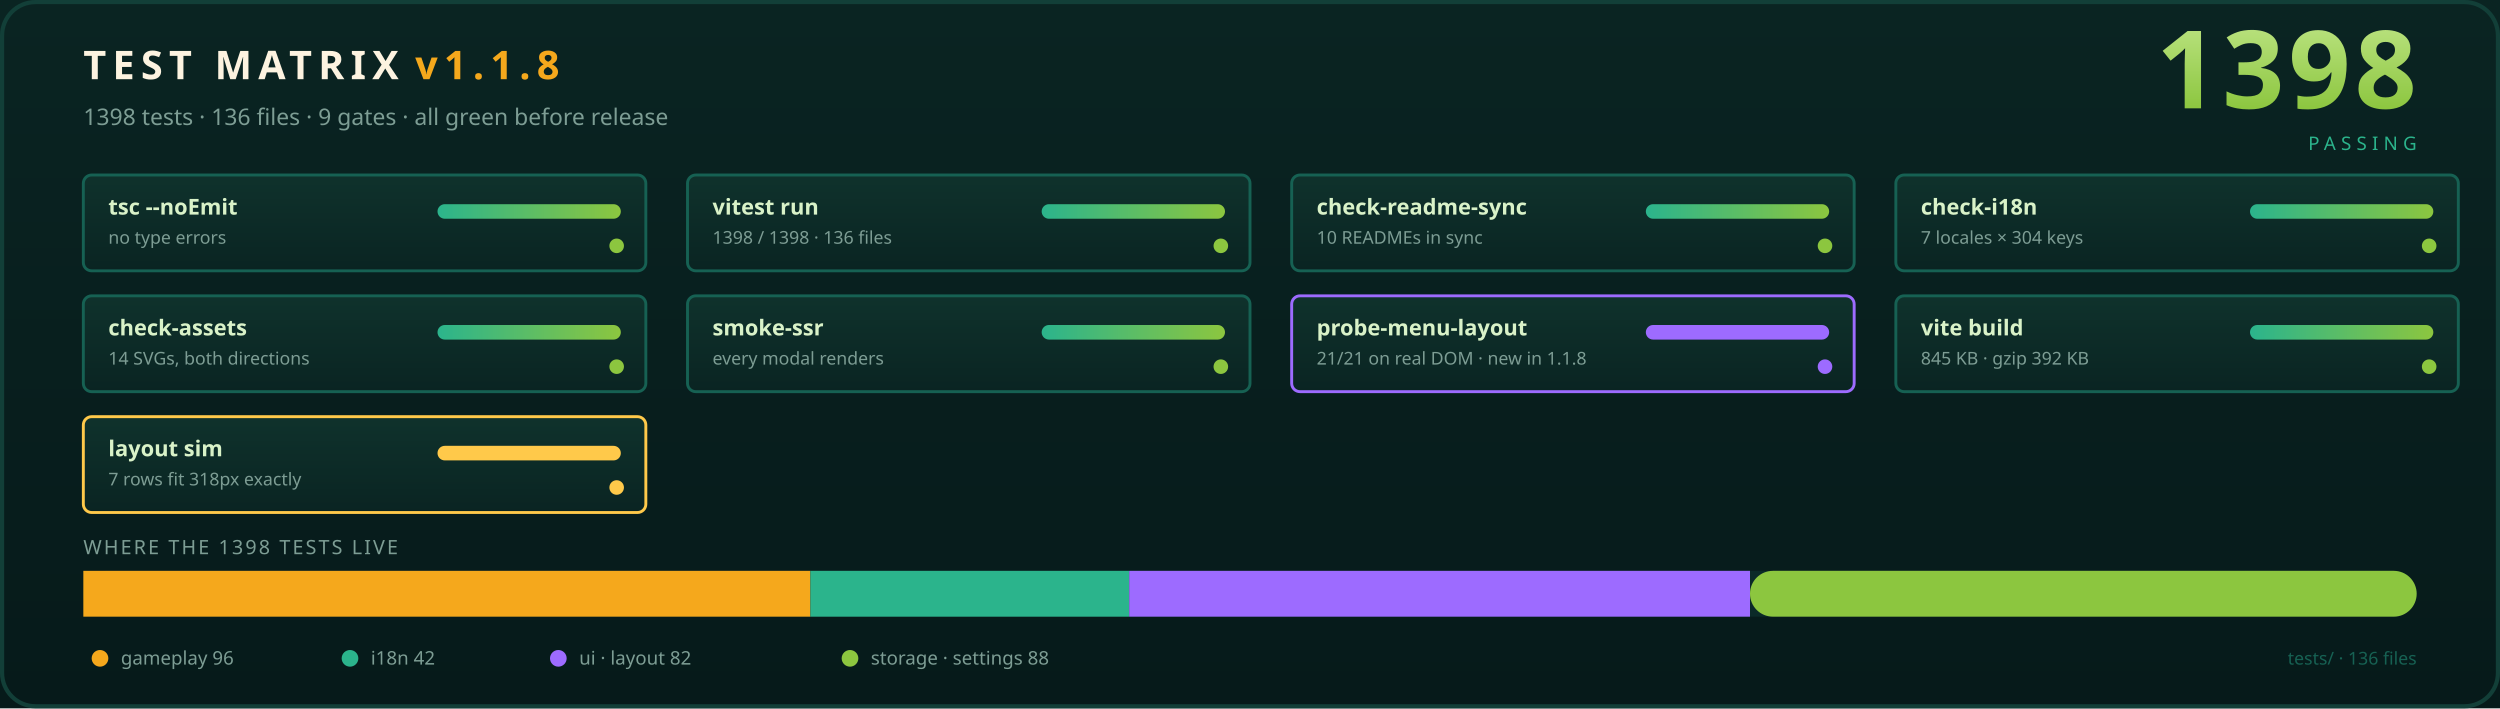
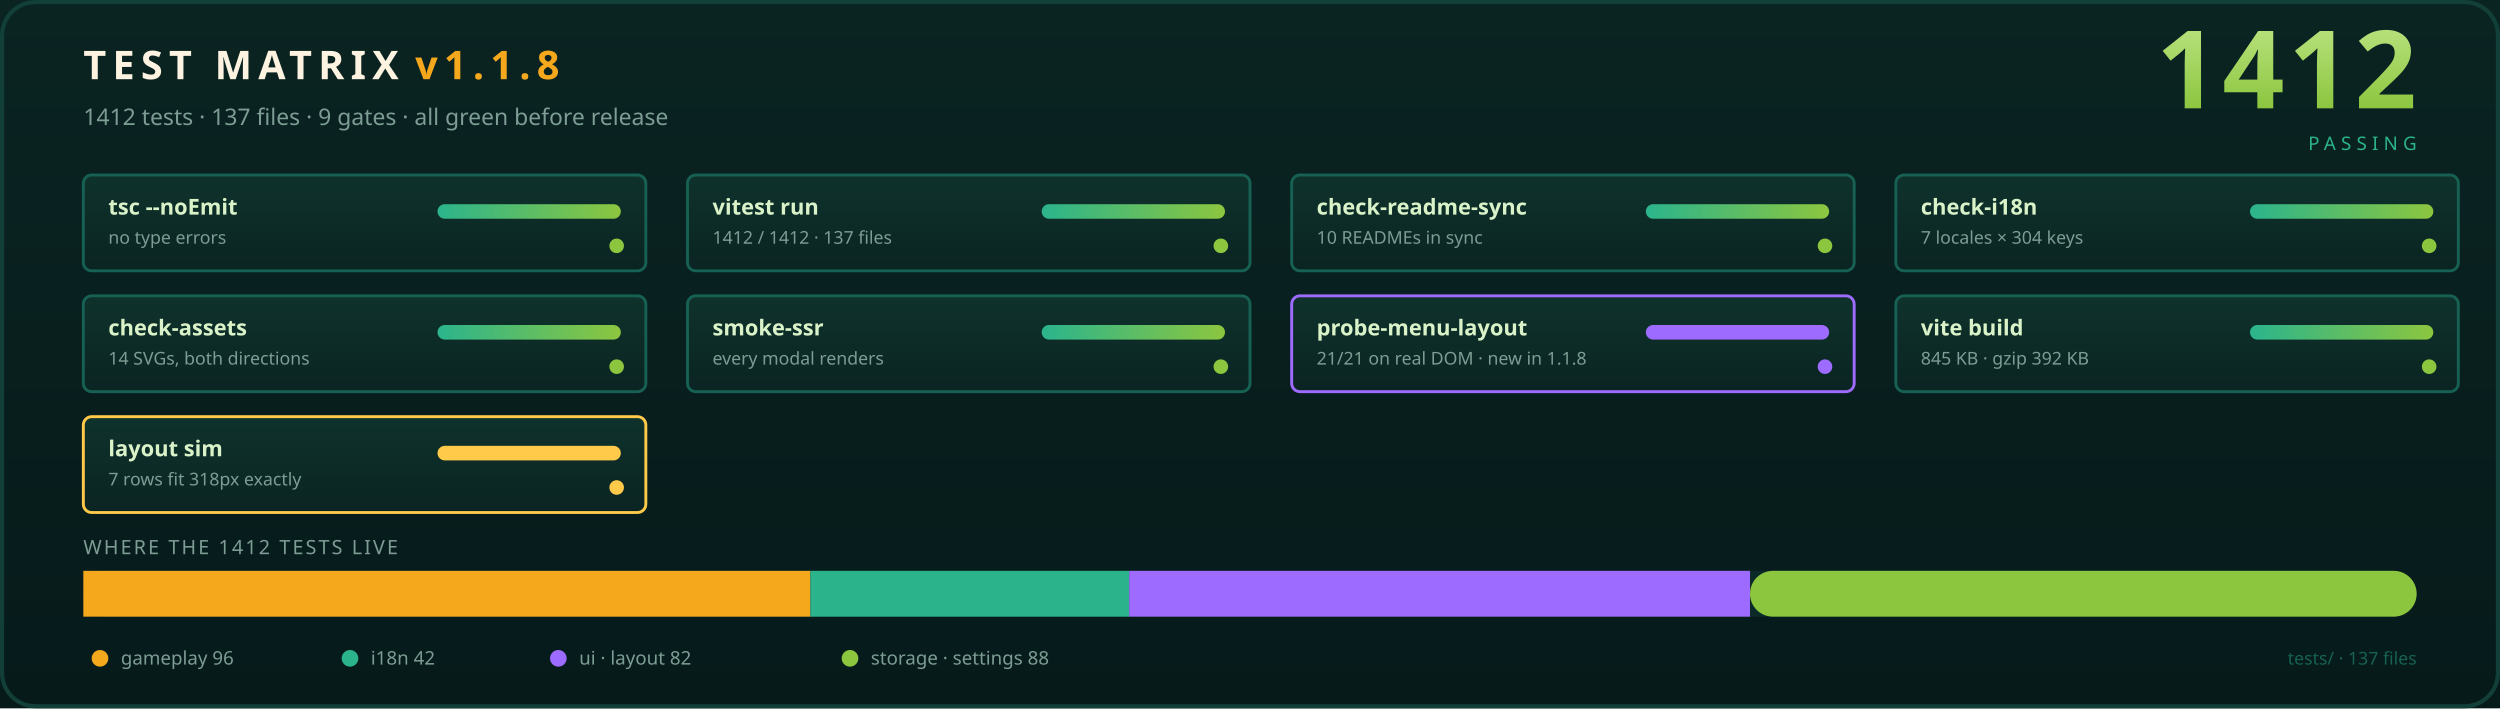
- <svg xmlns="http://www.w3.org/2000/svg" viewBox="0 0 1200 340" role="img" aria-label="Ma trận kiểm thử Lọ Chéo v1.1.8 — 1398 test trên 136 file, 9 cổng kiểm tra, phân bố theo nhóm (hoạt họa SMIL)">
+ <svg xmlns="http://www.w3.org/2000/svg" viewBox="0 0 1200 340" role="img" aria-label="Ma trận kiểm thử Lọ Chéo v1.1.8 — 1412 test trên 137 file, 9 cổng kiểm tra, phân bố theo nhóm (hoạt họa SMIL)">
  <defs>
    <filter id="tm-glow" x="-40%" y="-40%" width="180%" height="180%">
      <feGaussianBlur stdDeviation="4" result="b" />
      <feMerge>
        <feMergeNode in="b" />
        <feMergeNode in="SourceGraphic" />
      </feMerge>
    </filter>
    <linearGradient id="tmBg" x1="0" y1="0" x2="0" y2="1">
      <stop offset="0" stop-color="#0a2422" />
      <stop offset="1" stop-color="#061a1a" />
    </linearGradient>
    <linearGradient id="tmCard" x1="0" y1="0" x2="0" y2="1">
      <stop offset="0" stop-color="#0f322c" />
      <stop offset="1" stop-color="#0a2422" />
    </linearGradient>
    <linearGradient id="tmBar" x1="0" y1="0" x2="1" y2="0">
      <stop offset="0" stop-color="#2bb48c" />
      <stop offset="1" stop-color="#8cc63f" />
    </linearGradient>
    <linearGradient id="tmBig" x1="0" y1="0" x2="0" y2="1">
      <stop offset="0" stop-color="#b6e07a" />
      <stop offset="1" stop-color="#8cc63f" />
    </linearGradient>
  </defs>
  <rect width="1200" height="340" fill="url(#tmBg)" />
  <rect x="1" y="1" width="1198" height="338" rx="16" fill="none" stroke="#123f38" stroke-width="2" />
  <text x="40" y="38" font-family="'Arial Black','Bungee',sans-serif" font-weight="900" font-size="19" letter-spacing="3" fill="#fdf3e0">TEST MATRIX <tspan fill="#f5a81c">v1.1.8</tspan>
  </text>
-   <text x="40" y="60" font-family="system-ui,sans-serif" font-size="11" fill="#7d9d94">1398 tests · 136 files · 9 gates · all green before release</text>
-   <text x="1160" y="52" text-anchor="end" font-family="'Arial Black','Bungee',sans-serif" font-weight="900" font-size="52" fill="url(#tmBig)" letter-spacing="2">1398</text>
+   <text x="40" y="60" font-family="system-ui,sans-serif" font-size="11" fill="#7d9d94">1412 tests · 137 files · 9 gates · all green before release</text>
+   <text x="1160" y="52" text-anchor="end" font-family="'Arial Black','Bungee',sans-serif" font-weight="900" font-size="52" fill="url(#tmBig)" letter-spacing="2">1412</text>
  <text x="1160" y="72" text-anchor="end" font-family="system-ui,sans-serif" font-size="9" letter-spacing="2.5" fill="#2bb48c">PASSING</text>
  <g font-family="system-ui,sans-serif">
    <g transform="translate(40,84)">
      <rect width="270" height="46" rx="4" fill="url(#tmCard)" stroke="#166153" stroke-width="1.4" />
      <text x="12" y="19" font-size="10.5" fill="#d9f2c8" font-weight="700">tsc --noEmit</text>
      <text x="12" y="33" font-size="8.5" fill="#7d9d94">no type errors</text>
      <rect x="170" y="14" width="88" height="7" rx="3.5" fill="#0b2a28" />
      <rect x="170" y="14" width="88" height="7" rx="3.5" fill="url(#tmBar)">
        <animate attributeName="opacity" values="0.6;1;1;0.6" dur="9s" repeatCount="indefinite" />
      </rect>
      <circle cx="256" cy="34" r="3.5" fill="#8cc63f">
        <animate attributeName="opacity" values="1;0.3;1" dur="2.4s" repeatCount="indefinite" />
      </circle>
    </g>
    <g transform="translate(330,84)">
      <rect width="270" height="46" rx="4" fill="url(#tmCard)" stroke="#166153" stroke-width="1.4" />
      <text x="12" y="19" font-size="10.5" fill="#d9f2c8" font-weight="700">vitest run</text>
-       <text x="12" y="33" font-size="8.5" fill="#7d9d94">1398 / 1398 · 136 files</text>
+       <text x="12" y="33" font-size="8.5" fill="#7d9d94">1412 / 1412 · 137 files</text>
      <rect x="170" y="14" width="88" height="7" rx="3.5" fill="#0b2a28" />
      <rect x="170" y="14" width="88" height="7" rx="3.5" fill="url(#tmBar)">
        <animate attributeName="opacity" values="0.6;1;1;0.6" dur="9s" begin="0.6s" repeatCount="indefinite" />
      </rect>
      <circle cx="256" cy="34" r="3.5" fill="#8cc63f">
        <animate attributeName="opacity" values="1;0.3;1" dur="2.4s" begin="0.3s" repeatCount="indefinite" />
      </circle>
    </g>
    <g transform="translate(620,84)">
      <rect width="270" height="46" rx="4" fill="url(#tmCard)" stroke="#166153" stroke-width="1.4" />
      <text x="12" y="19" font-size="10.5" fill="#d9f2c8" font-weight="700">check-readme-sync</text>
      <text x="12" y="33" font-size="8.5" fill="#7d9d94">10 READMEs in sync</text>
      <rect x="170" y="14" width="88" height="7" rx="3.5" fill="#0b2a28" />
      <rect x="170" y="14" width="88" height="7" rx="3.5" fill="url(#tmBar)">
        <animate attributeName="opacity" values="0.6;1;1;0.6" dur="9s" begin="1.2s" repeatCount="indefinite" />
      </rect>
      <circle cx="256" cy="34" r="3.5" fill="#8cc63f">
        <animate attributeName="opacity" values="1;0.3;1" dur="2.4s" begin="0.6s" repeatCount="indefinite" />
      </circle>
    </g>
    <g transform="translate(910,84)">
      <rect width="270" height="46" rx="4" fill="url(#tmCard)" stroke="#166153" stroke-width="1.4" />
      <text x="12" y="19" font-size="10.5" fill="#d9f2c8" font-weight="700">check-i18n</text>
      <text x="12" y="33" font-size="8.5" fill="#7d9d94">7 locales × 304 keys</text>
      <rect x="170" y="14" width="88" height="7" rx="3.5" fill="#0b2a28" />
      <rect x="170" y="14" width="88" height="7" rx="3.5" fill="url(#tmBar)">
        <animate attributeName="opacity" values="0.6;1;1;0.6" dur="9s" begin="1.8s" repeatCount="indefinite" />
      </rect>
      <circle cx="256" cy="34" r="3.5" fill="#8cc63f">
        <animate attributeName="opacity" values="1;0.3;1" dur="2.4s" begin="0.9s" repeatCount="indefinite" />
      </circle>
    </g>
    <g transform="translate(40,142)">
      <rect width="270" height="46" rx="4" fill="url(#tmCard)" stroke="#166153" stroke-width="1.4" />
      <text x="12" y="19" font-size="10.5" fill="#d9f2c8" font-weight="700">check-assets</text>
      <text x="12" y="33" font-size="8.5" fill="#7d9d94">14 SVGs, both directions</text>
      <rect x="170" y="14" width="88" height="7" rx="3.5" fill="#0b2a28" />
      <rect x="170" y="14" width="88" height="7" rx="3.5" fill="url(#tmBar)">
        <animate attributeName="opacity" values="0.6;1;1;0.6" dur="9s" begin="2.4s" repeatCount="indefinite" />
      </rect>
      <circle cx="256" cy="34" r="3.5" fill="#8cc63f">
        <animate attributeName="opacity" values="1;0.3;1" dur="2.4s" begin="1.2s" repeatCount="indefinite" />
      </circle>
    </g>
    <g transform="translate(330,142)">
      <rect width="270" height="46" rx="4" fill="url(#tmCard)" stroke="#166153" stroke-width="1.4" />
      <text x="12" y="19" font-size="10.5" fill="#d9f2c8" font-weight="700">smoke-ssr</text>
      <text x="12" y="33" font-size="8.5" fill="#7d9d94">every modal renders</text>
      <rect x="170" y="14" width="88" height="7" rx="3.5" fill="#0b2a28" />
      <rect x="170" y="14" width="88" height="7" rx="3.5" fill="url(#tmBar)">
        <animate attributeName="opacity" values="0.6;1;1;0.6" dur="9s" begin="3s" repeatCount="indefinite" />
      </rect>
      <circle cx="256" cy="34" r="3.5" fill="#8cc63f">
        <animate attributeName="opacity" values="1;0.3;1" dur="2.4s" begin="1.5s" repeatCount="indefinite" />
      </circle>
    </g>
    <g transform="translate(620,142)">
      <rect width="270" height="46" rx="4" fill="url(#tmCard)" stroke="#9d6bff" stroke-width="1.4" />
      <text x="12" y="19" font-size="10.5" fill="#d9f2c8" font-weight="700">probe-menu-layout</text>
      <text x="12" y="33" font-size="8.5" fill="#7d9d94">21/21 on real DOM · new in 1.1.8</text>
      <rect x="170" y="14" width="88" height="7" rx="3.5" fill="#0b2a28" />
      <rect x="170" y="14" width="88" height="7" rx="3.5" fill="#9d6bff" />
      <circle cx="256" cy="34" r="3.5" fill="#9d6bff">
        <animate attributeName="opacity" values="1;0.3;1" dur="2.4s" begin="1.8s" repeatCount="indefinite" />
      </circle>
    </g>
    <g transform="translate(910,142)">
      <rect width="270" height="46" rx="4" fill="url(#tmCard)" stroke="#166153" stroke-width="1.4" />
      <text x="12" y="19" font-size="10.5" fill="#d9f2c8" font-weight="700">vite build</text>
      <text x="12" y="33" font-size="8.5" fill="#7d9d94">845 KB · gzip 392 KB</text>
      <rect x="170" y="14" width="88" height="7" rx="3.5" fill="#0b2a28" />
      <rect x="170" y="14" width="88" height="7" rx="3.5" fill="url(#tmBar)">
        <animate attributeName="opacity" values="0.6;1;1;0.6" dur="9s" begin="4.2s" repeatCount="indefinite" />
      </rect>
      <circle cx="256" cy="34" r="3.5" fill="#8cc63f">
        <animate attributeName="opacity" values="1;0.3;1" dur="2.4s" begin="2.1s" repeatCount="indefinite" />
      </circle>
    </g>
    <g transform="translate(40,200)">
      <rect width="270" height="46" rx="4" fill="url(#tmCard)" stroke="#ffc94a" stroke-width="1.4" />
      <text x="12" y="19" font-size="10.5" fill="#d9f2c8" font-weight="700">layout sim</text>
      <text x="12" y="33" font-size="8.5" fill="#7d9d94">7 rows fit 318px exactly</text>
      <rect x="170" y="14" width="88" height="7" rx="3.5" fill="#0b2a28" />
      <rect x="170" y="14" width="88" height="7" rx="3.5" fill="#ffc94a" />
      <circle cx="256" cy="34" r="3.5" fill="#ffc94a">
        <animate attributeName="opacity" values="1;0.3;1" dur="2.4s" begin="2.4s" repeatCount="indefinite" />
      </circle>
    </g>
  </g>
-   <text x="40" y="266" font-family="system-ui,sans-serif" font-size="9.5" letter-spacing="1" fill="#7d9d94">WHERE THE 1398 TESTS LIVE</text>
+   <text x="40" y="266" font-family="system-ui,sans-serif" font-size="9.5" letter-spacing="1" fill="#7d9d94">WHERE THE 1412 TESTS LIVE</text>
  <g transform="translate(40,274)">
    <rect width="1120" height="22" rx="11" fill="#0b2a28" />
    <rect x="0" y="0" width="349" height="22" fill="#f5a81c">
      <animate attributeName="opacity" values="0.55;1;1;0.55" dur="9s" begin="0s" repeatCount="indefinite" />
    </rect>
    <rect x="349" y="0" width="153" height="22" fill="#2bb48c">
      <animate attributeName="opacity" values="0.55;1;1;0.55" dur="9s" begin="0.8s" repeatCount="indefinite" />
    </rect>
    <rect x="502" y="0" width="298" height="22" fill="#9d6bff">
      <animate attributeName="opacity" values="0.55;1;1;0.55" dur="9s" begin="1.6s" repeatCount="indefinite" />
    </rect>
    <rect x="800" y="0" width="320" height="22" rx="11" fill="#8cc63f">
      <animate attributeName="opacity" values="0.55;1;1;0.55" dur="9s" begin="2.4s" repeatCount="indefinite" />
    </rect>
  </g>
  <g font-family="system-ui,sans-serif" font-size="9" fill="#7d9d94">
    <circle cx="48" cy="316" r="4" fill="#f5a81c" />
    <text x="58" y="319">gameplay 96</text>
    <circle cx="168" cy="316" r="4" fill="#2bb48c" />
    <text x="178" y="319">i18n 42</text>
    <circle cx="268" cy="316" r="4" fill="#9d6bff" />
    <text x="278" y="319">ui · layout 82</text>
    <circle cx="408" cy="316" r="4" fill="#8cc63f" />
    <text x="418" y="319">storage · settings 88</text>
  </g>
-   <text x="1160" y="319" text-anchor="end" font-family="system-ui,sans-serif" font-size="8.5" fill="#166153">tests/ · 136 files</text>
+   <text x="1160" y="319" text-anchor="end" font-family="system-ui,sans-serif" font-size="8.5" fill="#166153">tests/ · 137 files</text>
</svg>
